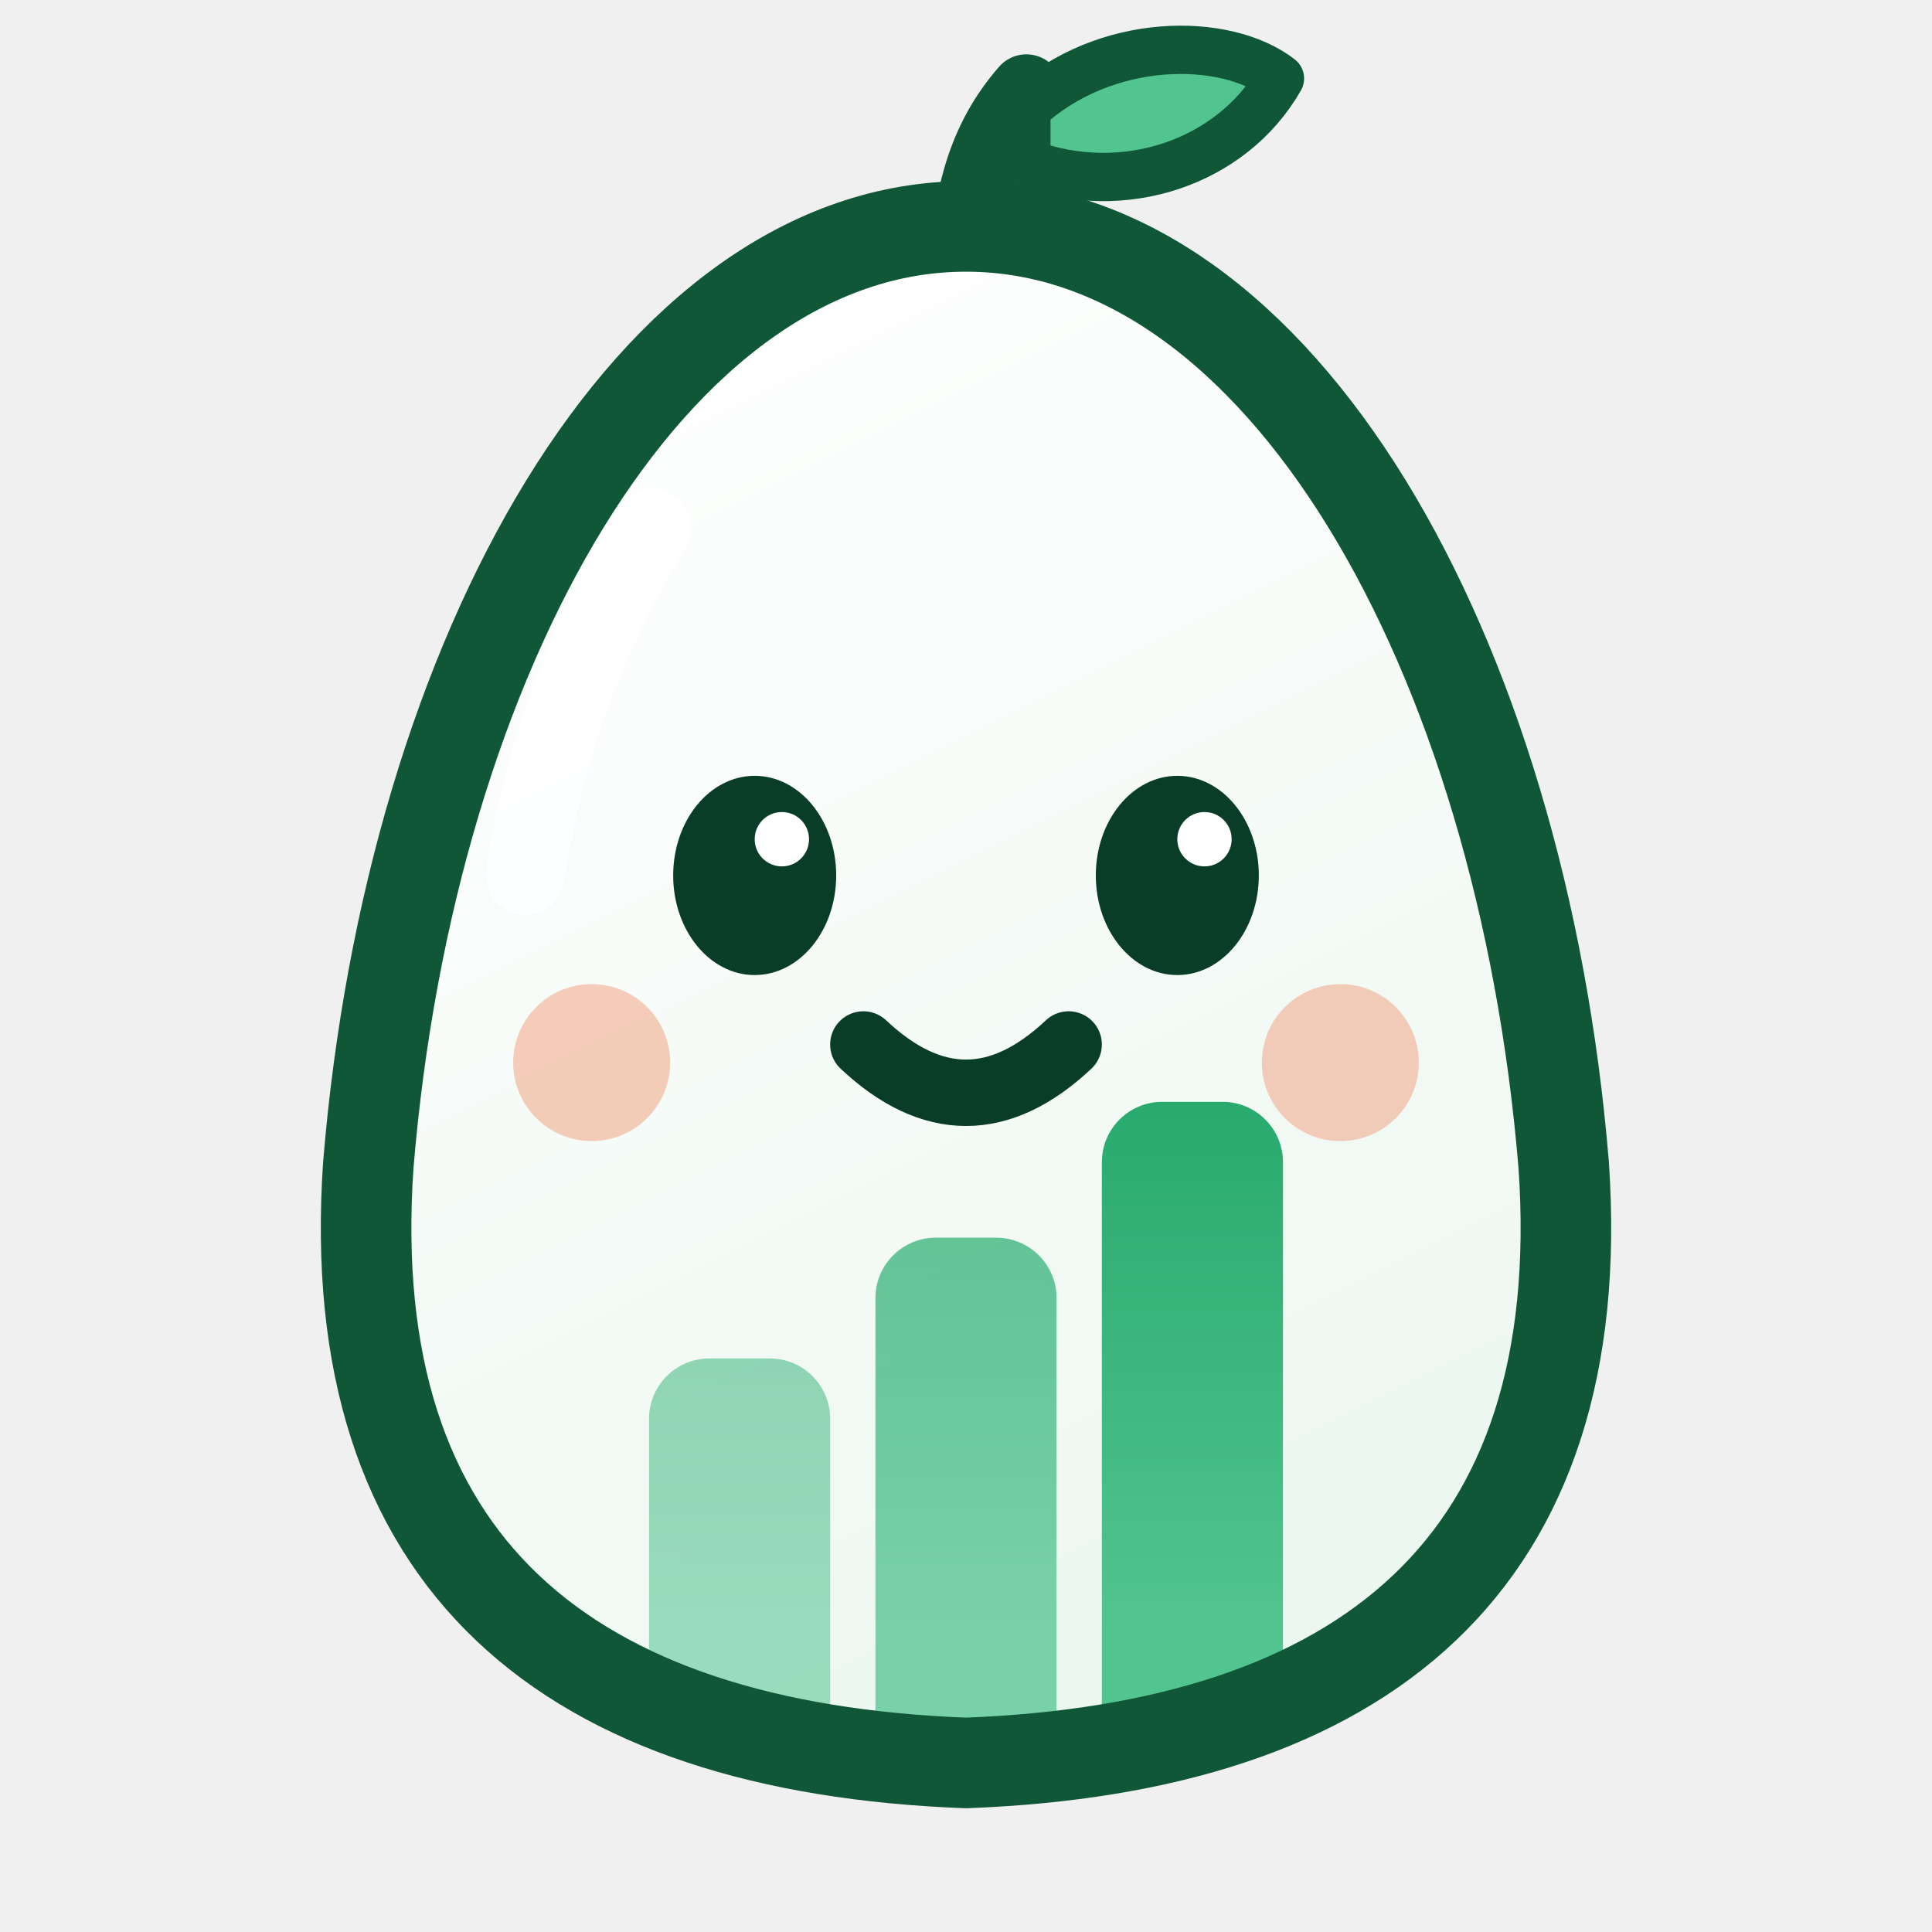
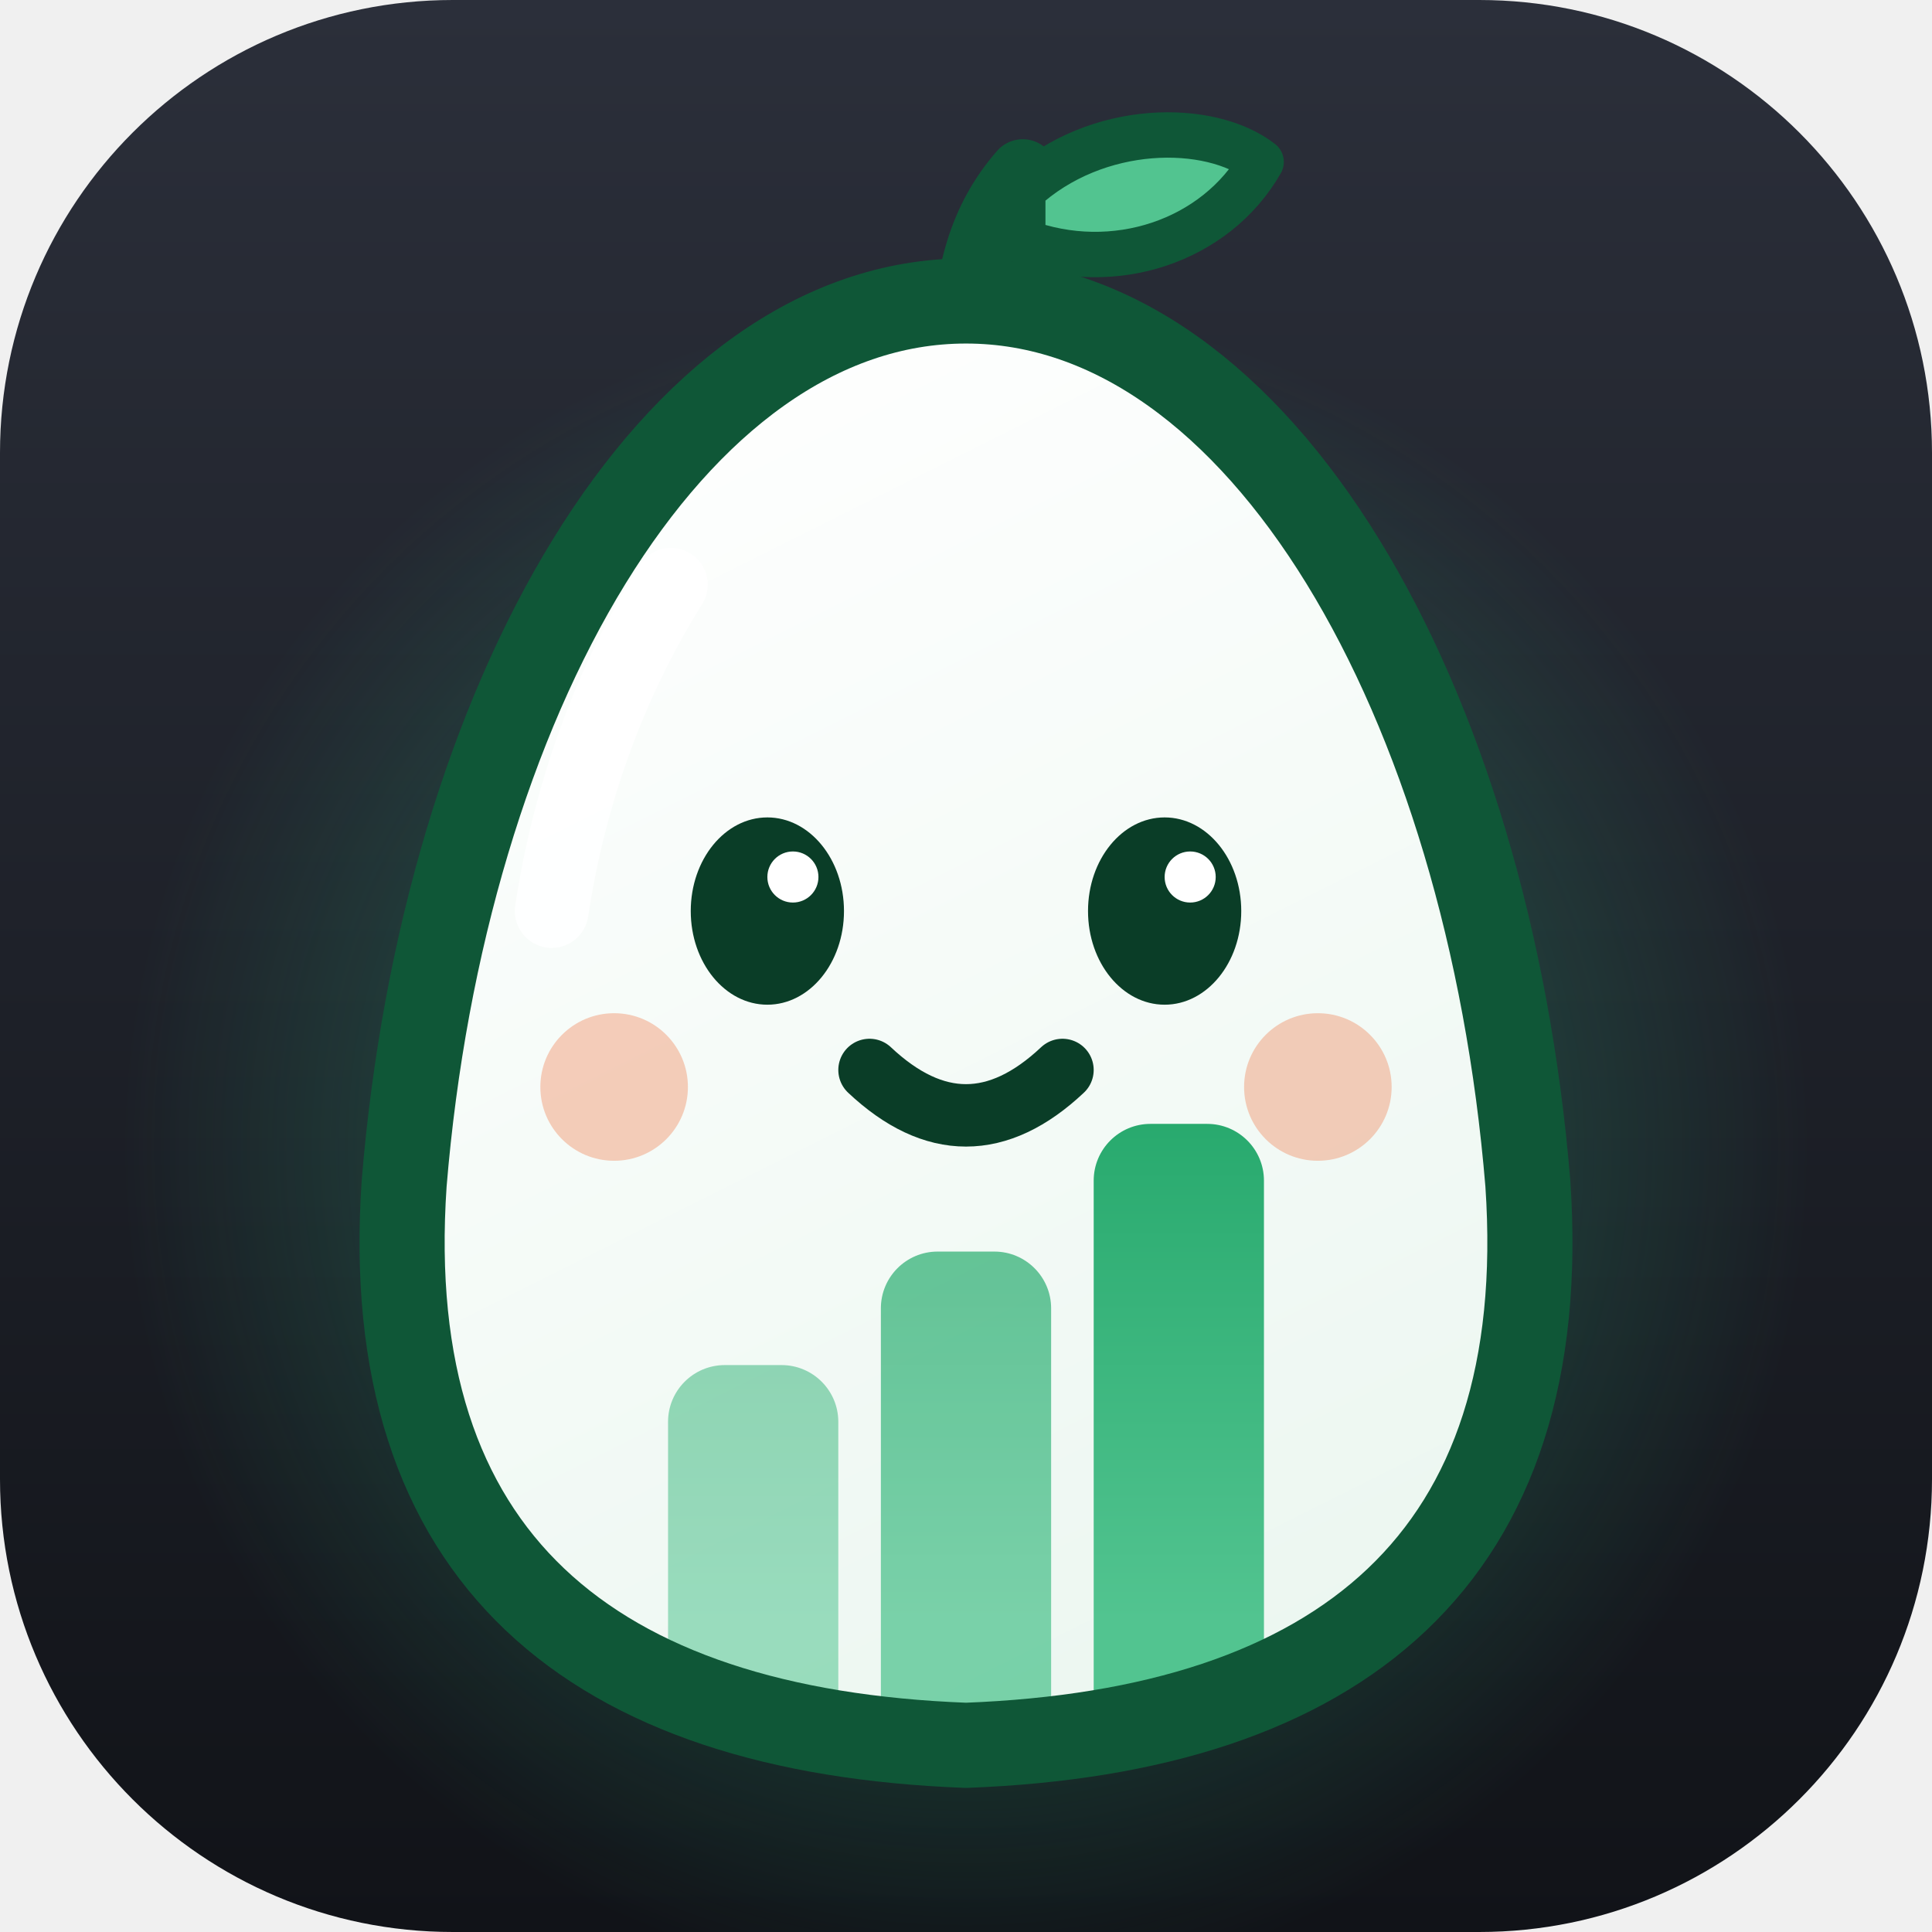
- <svg xmlns="http://www.w3.org/2000/svg" viewBox="0 0 64 64" fill="none" role="img" aria-label="Nest">
+ <svg xmlns="http://www.w3.org/2000/svg" viewBox="0 0 64 64" role="img" aria-label="Nest">
  <defs>
-     <linearGradient id="nest-shell" x1="20" y1="8" x2="46" y2="60" gradientUnits="userSpaceOnUse">
-       <stop offset="0" stop-color="#FFFFFF" />
-       <stop offset="1" stop-color="#EAF6EF" />
+     <linearGradient id="t-tile" x1="0" y1="0" x2="0" y2="64" gradientUnits="userSpaceOnUse">
+       <stop offset="0" stop-color="#2B2F3A" />
+       <stop offset="1" stop-color="#111318" />
    </linearGradient>
-     <linearGradient id="nest-bar" x1="0" y1="36" x2="0" y2="54" gradientUnits="userSpaceOnUse">
-       <stop offset="0" stop-color="#27A96D" />
-       <stop offset="1" stop-color="#52C490" />
-     </linearGradient>
-     <clipPath id="nest-inside">
-       <path d="M32 7.5C21.6 7.5 13.6 21.6 12.2 38.6C11.3 51.8 18.8 57.9 32 58.4C45.2 57.9 52.7 51.8 51.8 38.6C50.4 21.6 42.4 7.5 32 7.5Z" />
-     </clipPath>
+     <radialGradient id="t-glow" cx="32" cy="38" r="28" gradientUnits="userSpaceOnUse">
+       <stop offset="0" stop-color="#34D399" stop-opacity="0.45" />
+       <stop offset="1" stop-color="#34D399" stop-opacity="0" />
+     </radialGradient>
  </defs>
-   <path d="M32 9.5C32 6.6 32.6 4.6 34 3" stroke="#0F5737" stroke-width="2.4" stroke-linecap="round" />
-   <path d="M34 3.6C36.6 1.2 40.6 1.2 42.4 2.6C40.8 5.4 37.2 6.6 34 5.4Z" fill="#52C490" stroke="#0F5737" stroke-width="1.6" stroke-linejoin="round" />
-   <path d="M32 7.5C21.6 7.5 13.6 21.6 12.2 38.6C11.3 51.8 18.8 57.9 32 58.4C45.2 57.9 52.7 51.8 51.8 38.6C50.4 21.6 42.4 7.5 32 7.5Z" fill="url(#nest-shell)" />
-   <g clip-path="url(#nest-inside)">
-     <rect x="21.5" y="45" width="6" height="16" rx="2" fill="url(#nest-bar)" opacity="0.55" />
-     <rect x="29" y="41" width="6" height="20" rx="2" fill="url(#nest-bar)" opacity="0.75" />
-     <rect x="36.5" y="36.5" width="6" height="25" rx="2" fill="url(#nest-bar)" />
-   </g>
-   <path d="M32 7.5C21.6 7.5 13.6 21.6 12.2 38.6C11.3 51.8 18.8 57.9 32 58.4C45.2 57.9 52.7 51.8 51.8 38.6C50.4 21.6 42.4 7.5 32 7.5Z" stroke="#0F5737" stroke-width="3" stroke-linejoin="round" />
-   <path d="M21.6 17.5C19.4 21 18 25 17.4 29" stroke="#FFFFFF" stroke-width="2.6" stroke-linecap="round" opacity="0.9" />
-   <ellipse cx="25" cy="29" rx="2.7" ry="3.3" fill="#0A3D27" />
-   <ellipse cx="39" cy="29" rx="2.7" ry="3.3" fill="#0A3D27" />
-   <circle cx="25.9" cy="27.8" r="0.9" fill="#FFFFFF" />
-   <circle cx="39.9" cy="27.8" r="0.9" fill="#FFFFFF" />
-   <circle cx="19.6" cy="35.2" r="2.6" fill="#F0926A" opacity="0.45" />
-   <circle cx="44.4" cy="35.2" r="2.6" fill="#F0926A" opacity="0.45" />
-   <path d="M28.6 34.6Q32 37.8 35.4 34.6" stroke="#0A3D27" stroke-width="2.2" stroke-linecap="round" />
+   <rect width="64" height="64" rx="15" fill="url(#t-tile)" />
+   <rect width="64" height="64" rx="15" fill="url(#t-glow)" />
+   <svg x="1.92" y="2.92" width="60.16" height="60.16" viewBox="0 0 64 64" fill="none">
+     <defs>
+       <linearGradient id="t-nest-shell" x1="20" y1="8" x2="46" y2="60" gradientUnits="userSpaceOnUse">
+         <stop offset="0" stop-color="#FFFFFF" />
+         <stop offset="1" stop-color="#EAF6EF" />
+       </linearGradient>
+       <linearGradient id="t-nest-bar" x1="0" y1="36" x2="0" y2="54" gradientUnits="userSpaceOnUse">
+         <stop offset="0" stop-color="#27A96D" />
+         <stop offset="1" stop-color="#52C490" />
+       </linearGradient>
+       <clipPath id="t-nest-inside">
+         <path d="M32 7.5C21.6 7.5 13.6 21.6 12.2 38.6C11.3 51.8 18.8 57.9 32 58.4C45.2 57.9 52.7 51.8 51.8 38.6C50.4 21.6 42.4 7.5 32 7.5Z" />
+       </clipPath>
+     </defs>
+     <path d="M32 9.5C32 6.6 32.6 4.6 34 3" stroke="#0F5737" stroke-width="2.4" stroke-linecap="round" />
+     <path d="M34 3.6C36.6 1.2 40.6 1.2 42.4 2.6C40.8 5.4 37.2 6.6 34 5.4Z" fill="#52C490" stroke="#0F5737" stroke-width="1.6" stroke-linejoin="round" />
+     <path d="M32 7.5C21.6 7.5 13.6 21.6 12.2 38.6C11.3 51.8 18.8 57.9 32 58.4C45.2 57.9 52.7 51.8 51.8 38.6C50.4 21.6 42.4 7.5 32 7.5Z" fill="url(#t-nest-shell)" />
+     <g clip-path="url(#t-nest-inside)">
+       <rect x="21.5" y="45" width="6" height="16" rx="2" fill="url(#t-nest-bar)" opacity="0.55" />
+       <rect x="29" y="41" width="6" height="20" rx="2" fill="url(#t-nest-bar)" opacity="0.75" />
+       <rect x="36.5" y="36.5" width="6" height="25" rx="2" fill="url(#t-nest-bar)" />
+     </g>
+     <path d="M32 7.5C21.6 7.5 13.6 21.6 12.2 38.6C11.3 51.8 18.8 57.9 32 58.4C45.2 57.9 52.7 51.8 51.8 38.6C50.4 21.6 42.4 7.5 32 7.5Z" stroke="#0F5737" stroke-width="3" stroke-linejoin="round" />
+     <path d="M21.6 17.5C19.4 21 18 25 17.4 29" stroke="#FFFFFF" stroke-width="2.6" stroke-linecap="round" opacity="0.9" />
+     <ellipse cx="25" cy="29" rx="2.7" ry="3.3" fill="#0A3D27" />
+     <ellipse cx="39" cy="29" rx="2.7" ry="3.3" fill="#0A3D27" />
+     <circle cx="25.9" cy="27.8" r="0.9" fill="#FFFFFF" />
+     <circle cx="39.9" cy="27.8" r="0.9" fill="#FFFFFF" />
+     <circle cx="19.6" cy="35.2" r="2.6" fill="#F0926A" opacity="0.45" />
+     <circle cx="44.4" cy="35.2" r="2.6" fill="#F0926A" opacity="0.45" />
+     <path d="M28.6 34.6Q32 37.8 35.4 34.6" stroke="#0A3D27" stroke-width="2.2" stroke-linecap="round" />
+   </svg>
</svg>
